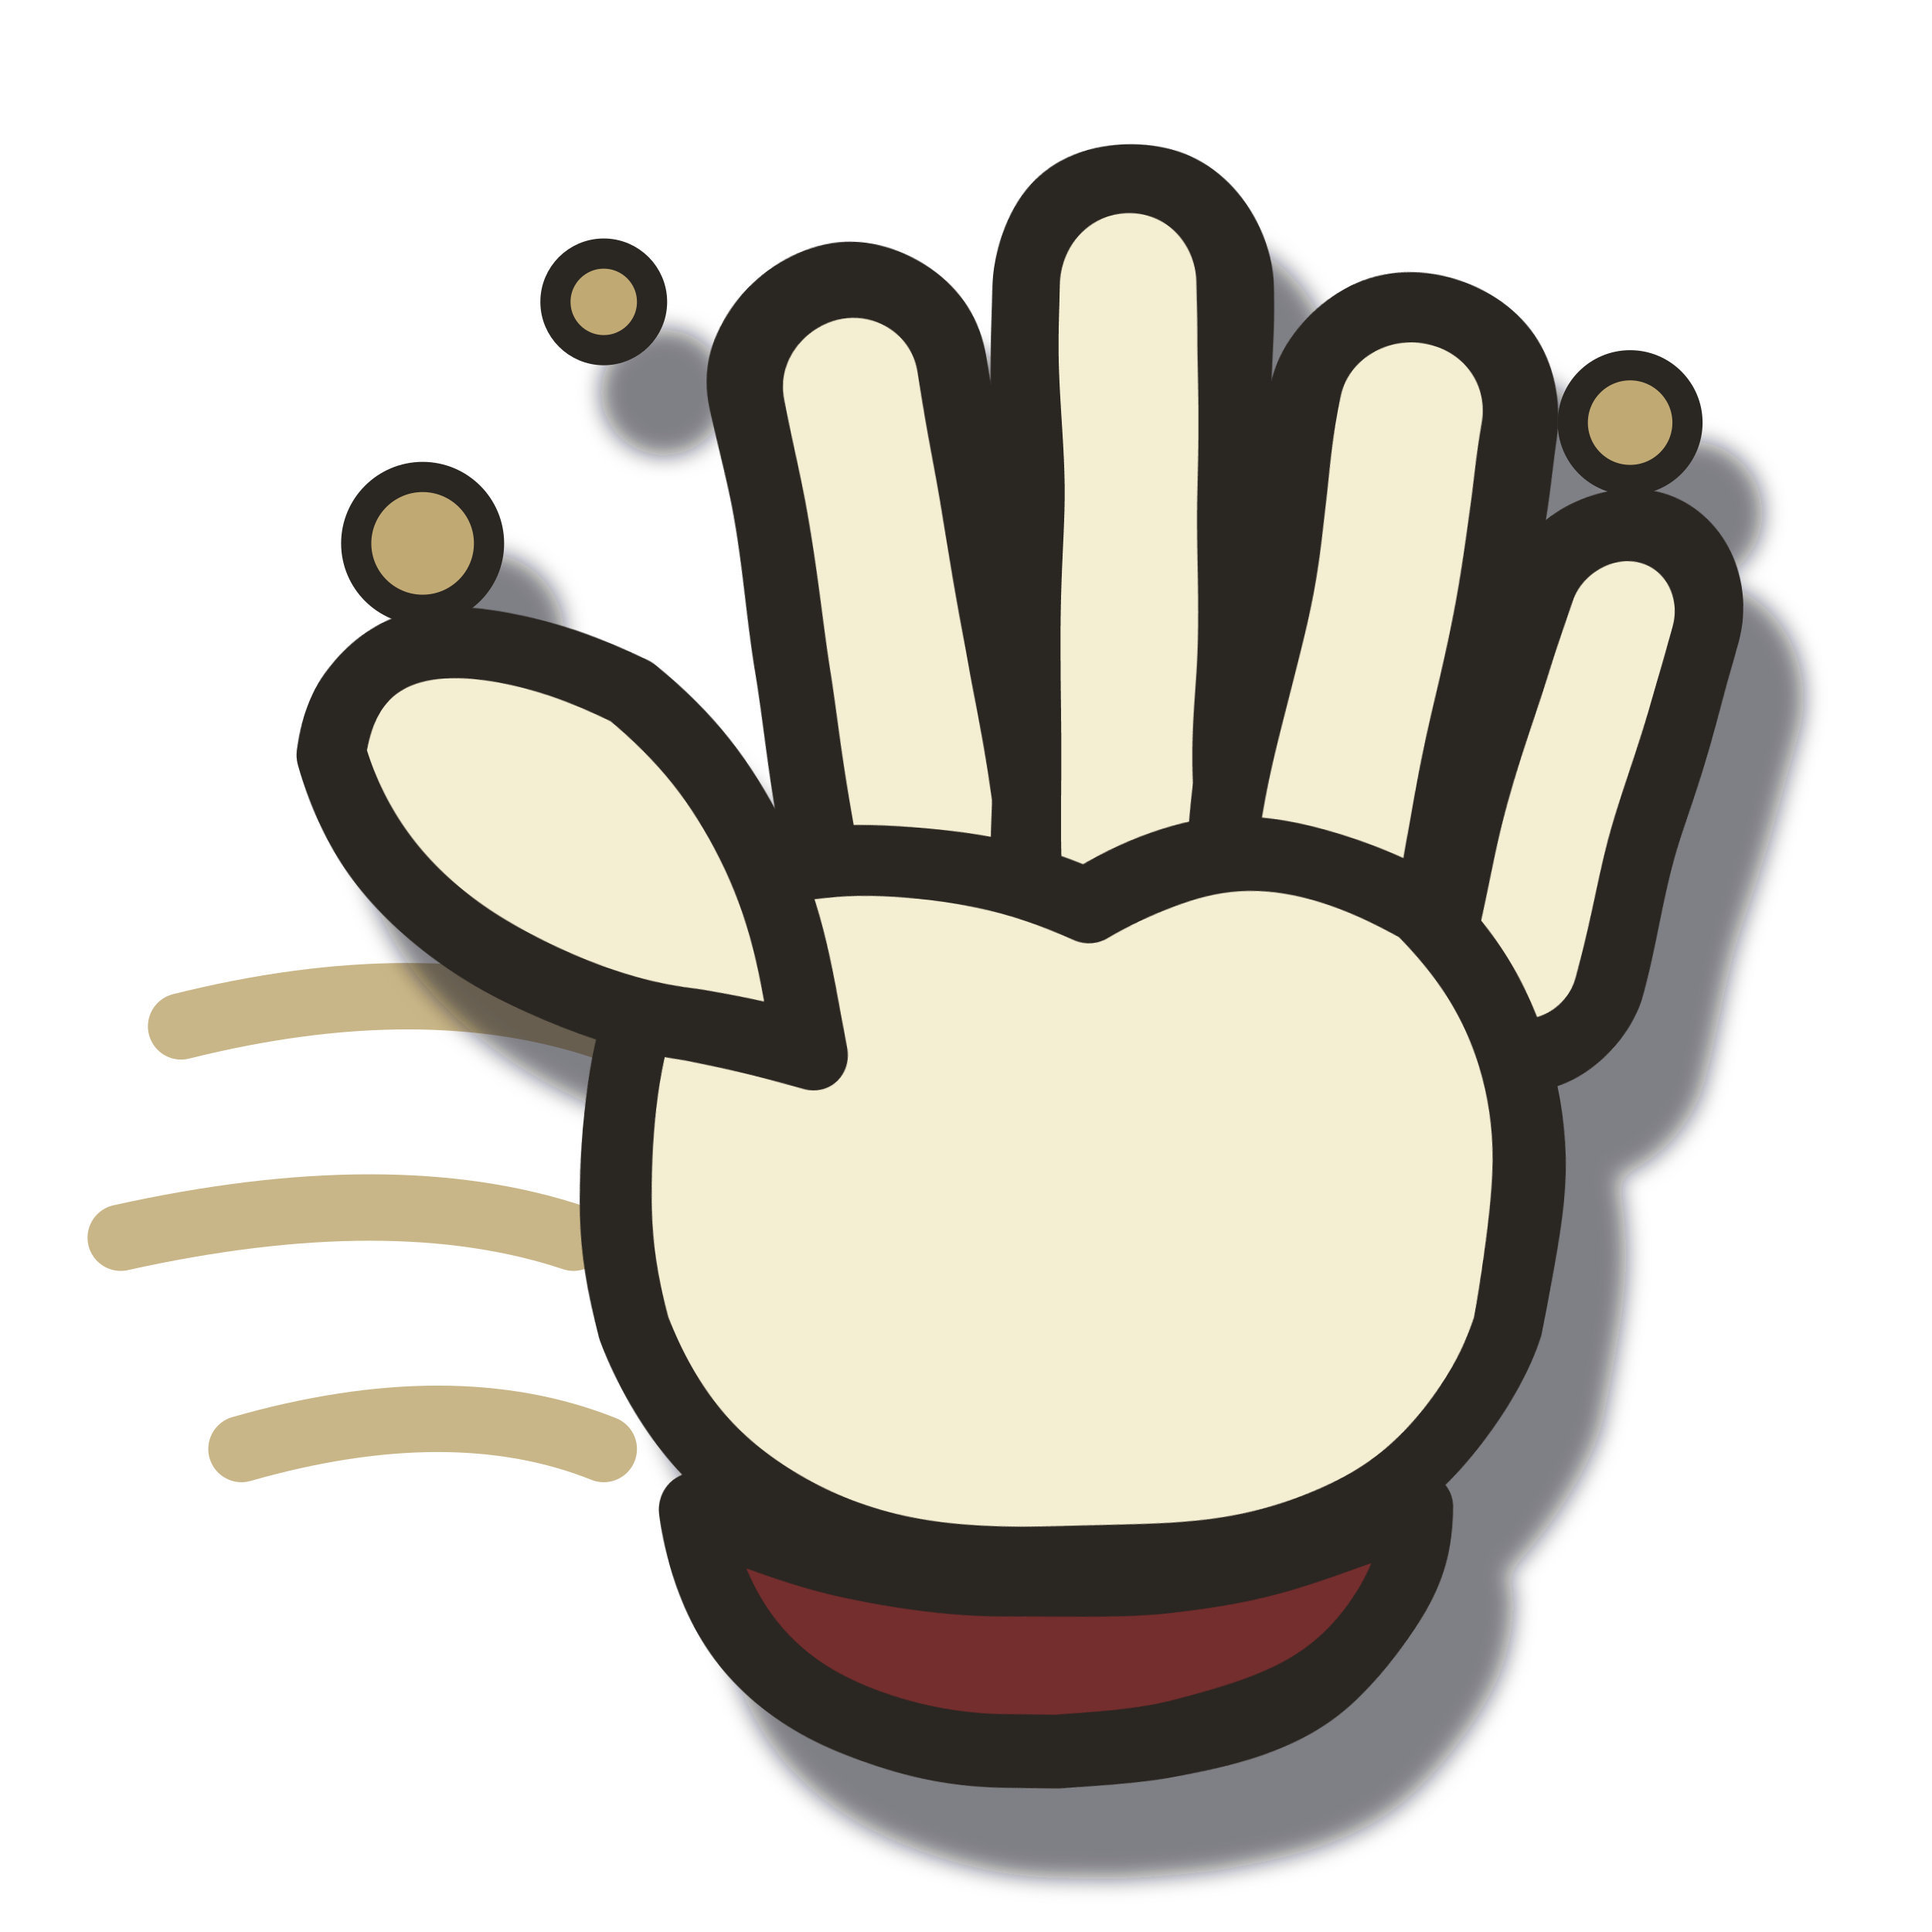
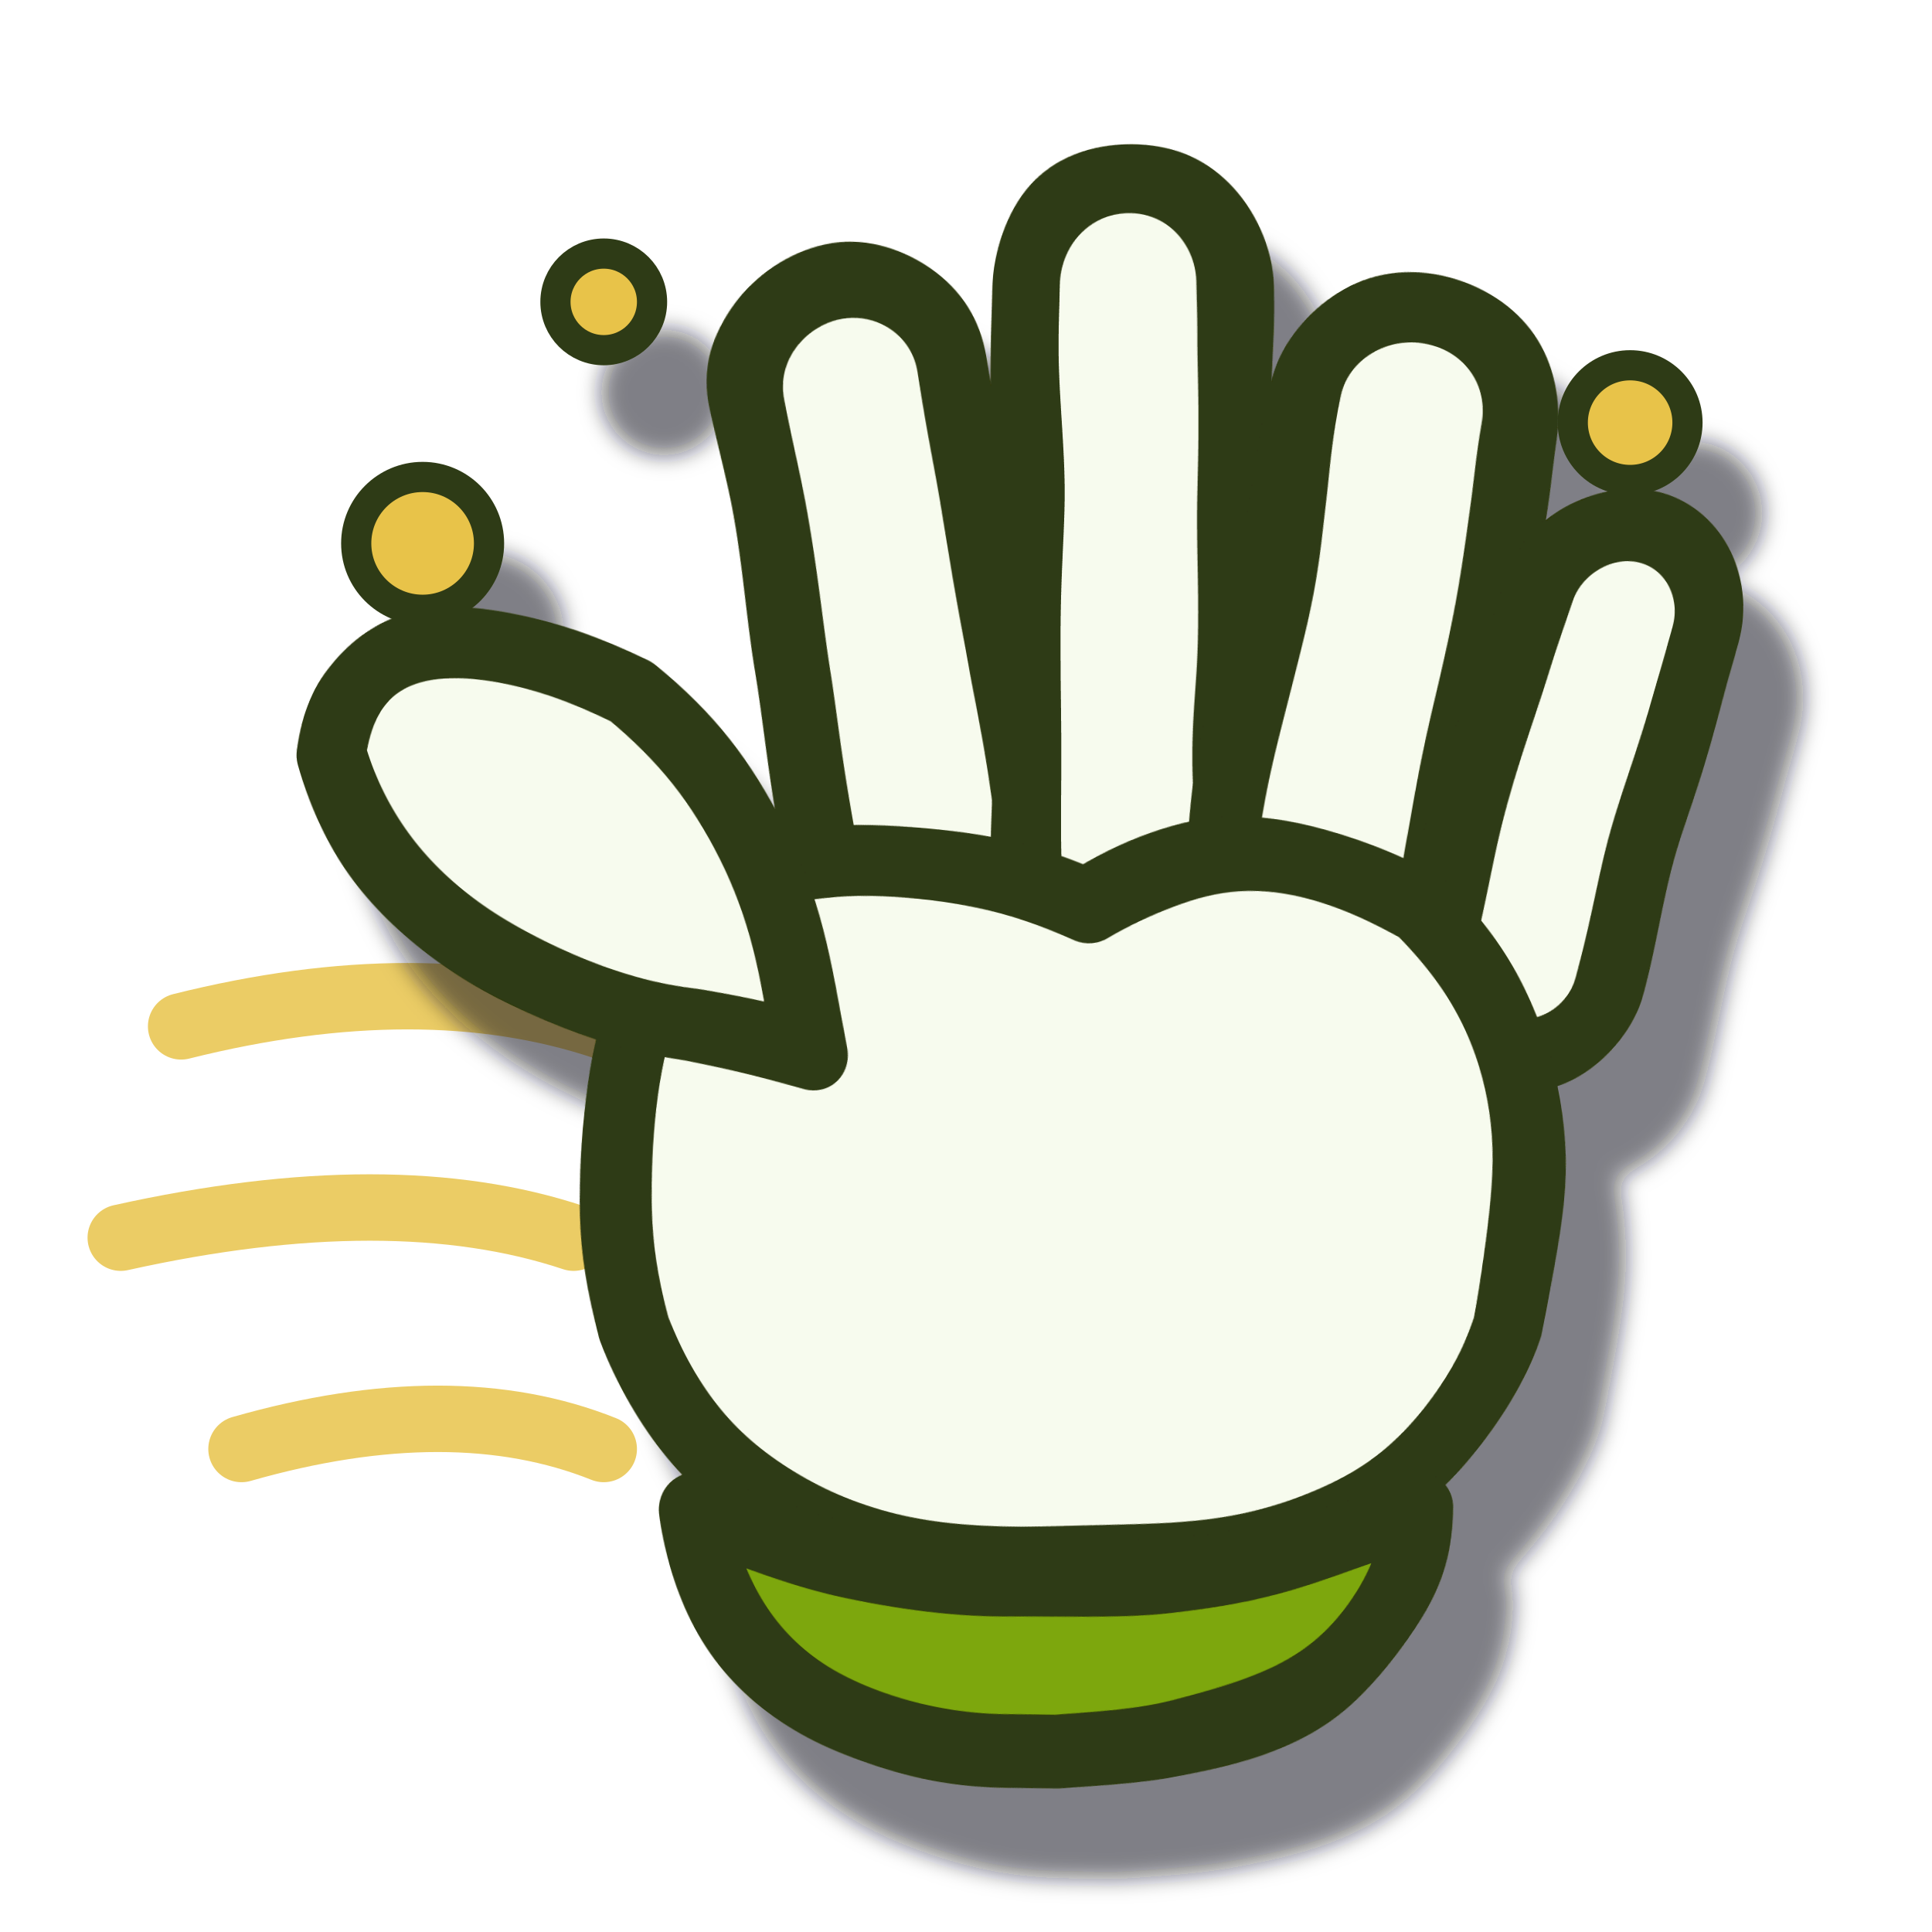
<svg xmlns="http://www.w3.org/2000/svg" viewBox="0 0 64 64" width="64" height="64">
  <defs>
    <filter id="throw-rough" x="-12%" y="-12%" width="124%" height="124%">
      <feTurbulence type="fractalNoise" baseFrequency="0.09" numOctaves="2" result="n" />
      <feDisplacementMap in="SourceGraphic" in2="n" scale="0.9" />
    </filter>
    <filter id="throw-drop" x="-30%" y="-30%" width="170%" height="170%">
      <feDropShadow dx="2" dy="3" stdDeviation="0.35" flood-color="#100c1e" flood-opacity="0.55" />
    </filter>
  </defs>
-   <g fill="none" stroke="#c0a973" stroke-width="2.2" stroke-linecap="round" opacity="0.85">
+   <g fill="none" stroke="#e8c34a" stroke-width="2.2" stroke-linecap="round" opacity="0.85">
    <path d="M6 34 Q 14 32 20 34" />
    <path d="M4 41 Q 13 39 19 41" />
    <path d="M8 48 Q 15 46 20 48" />
  </g>
  <g filter="url(#throw-drop)">
-     <g filter="url(#throw-rough)" fill="#f4eed2" stroke="#2b2622" stroke-width="2.4" stroke-linejoin="round" stroke-linecap="round">
+     <g filter="url(#throw-rough)" fill="#f7fbee" stroke="#2f3a12" stroke-width="2.4" stroke-linejoin="round" stroke-linecap="round">
      <rect x="26" y="9" width="7" height="24" rx="3.5" transform="rotate(-10 29.5 21)" />
      <rect x="34" y="6" width="7" height="27" rx="3.5" />
      <rect x="42" y="10" width="7" height="23" rx="3.5" transform="rotate(10 45.5 21)" />
      <rect x="49" y="17" width="6" height="18" rx="3" transform="rotate(16 52 26)" />
      <path d="M23 30 Q 19 36 21 44 Q 24 52 35 52 Q 47 52 50 44 Q 52 35 47 30 Q 41 27 36 30 Q 29 27 23 30 Z" />
      <path d="M23 34 Q 13 32 11 25 Q 12 19 21 23 Q 26 27 27 35 Z" />
-       <path d="M23 50 Q 24 58 35 58 Q 47 57 47 50 Q 35 55 23 50 Z" fill="#752e2e" />
+       <path d="M23 50 Q 24 58 35 58 Q 47 57 47 50 Q 35 55 23 50 Z" fill="#7da70f" />
    </g>
-     <g fill="#c0a973" stroke="#2b2622" stroke-width="1">
+     <g fill="#e8c34a" stroke="#2f3a12" stroke-width="1">
      <circle cx="14" cy="18" r="2.2" />
      <circle cx="20" cy="10" r="1.6" />
      <circle cx="54" cy="14" r="1.9" />
    </g>
  </g>
</svg>
